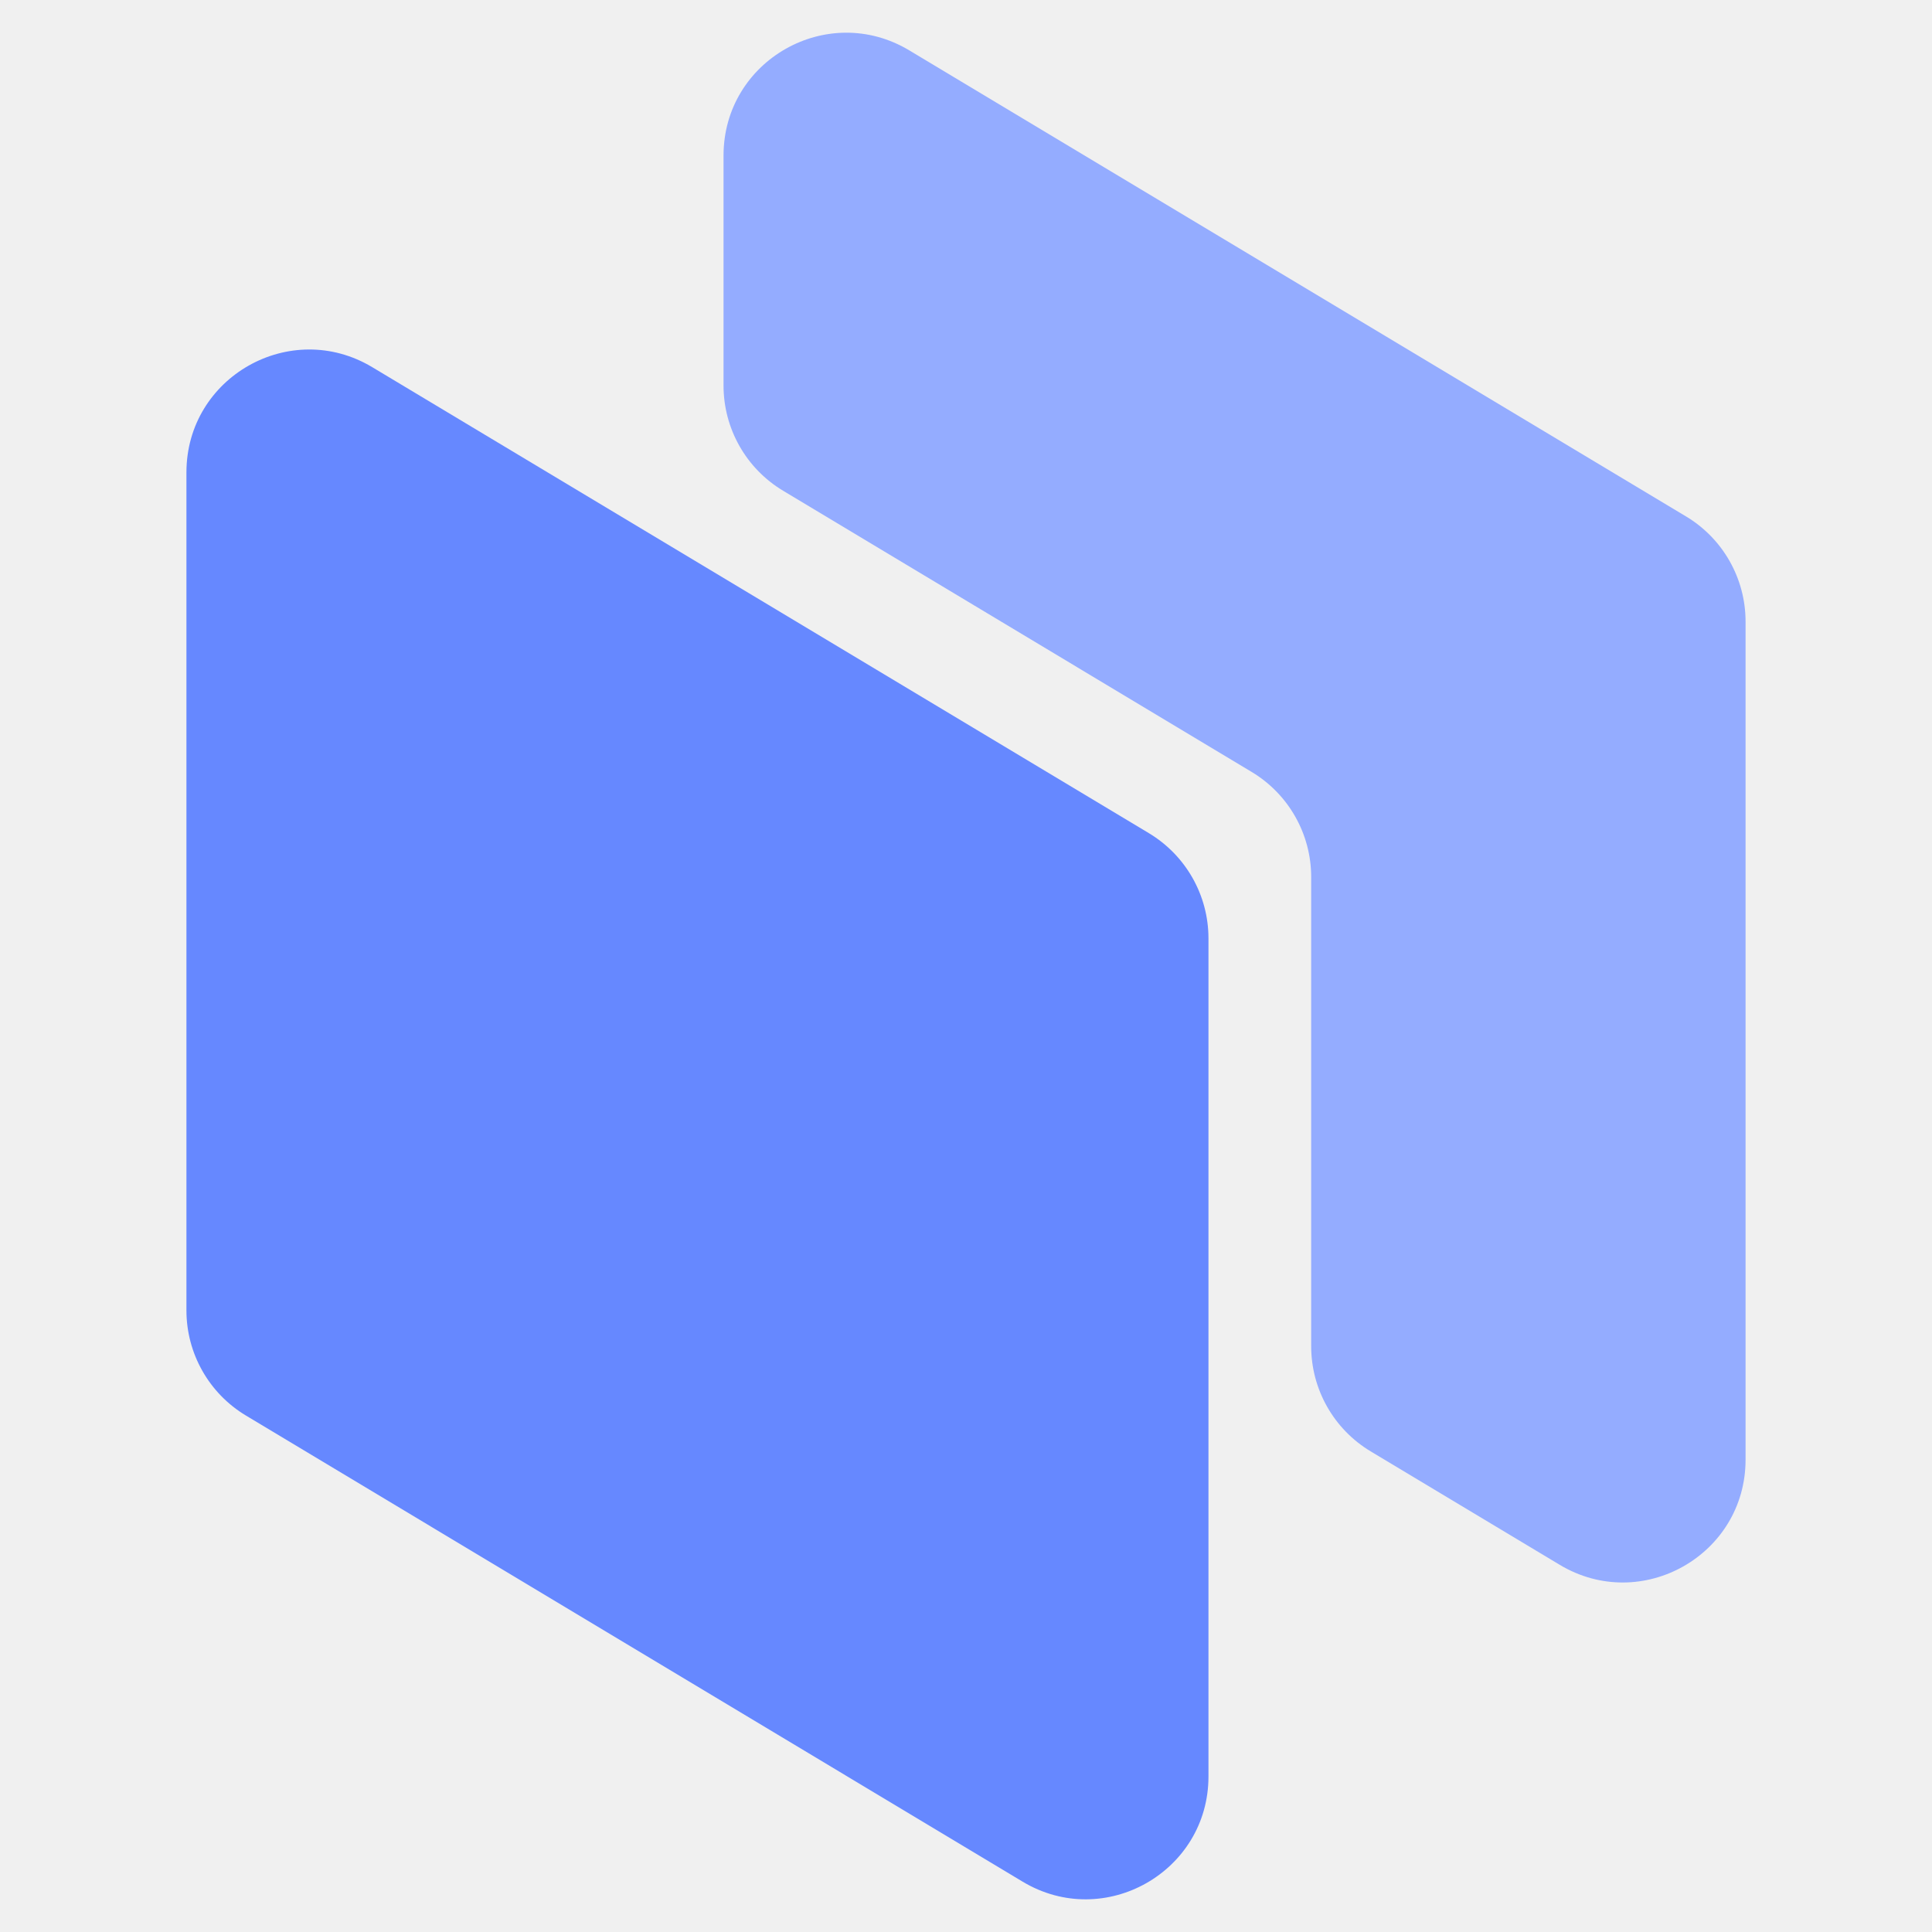
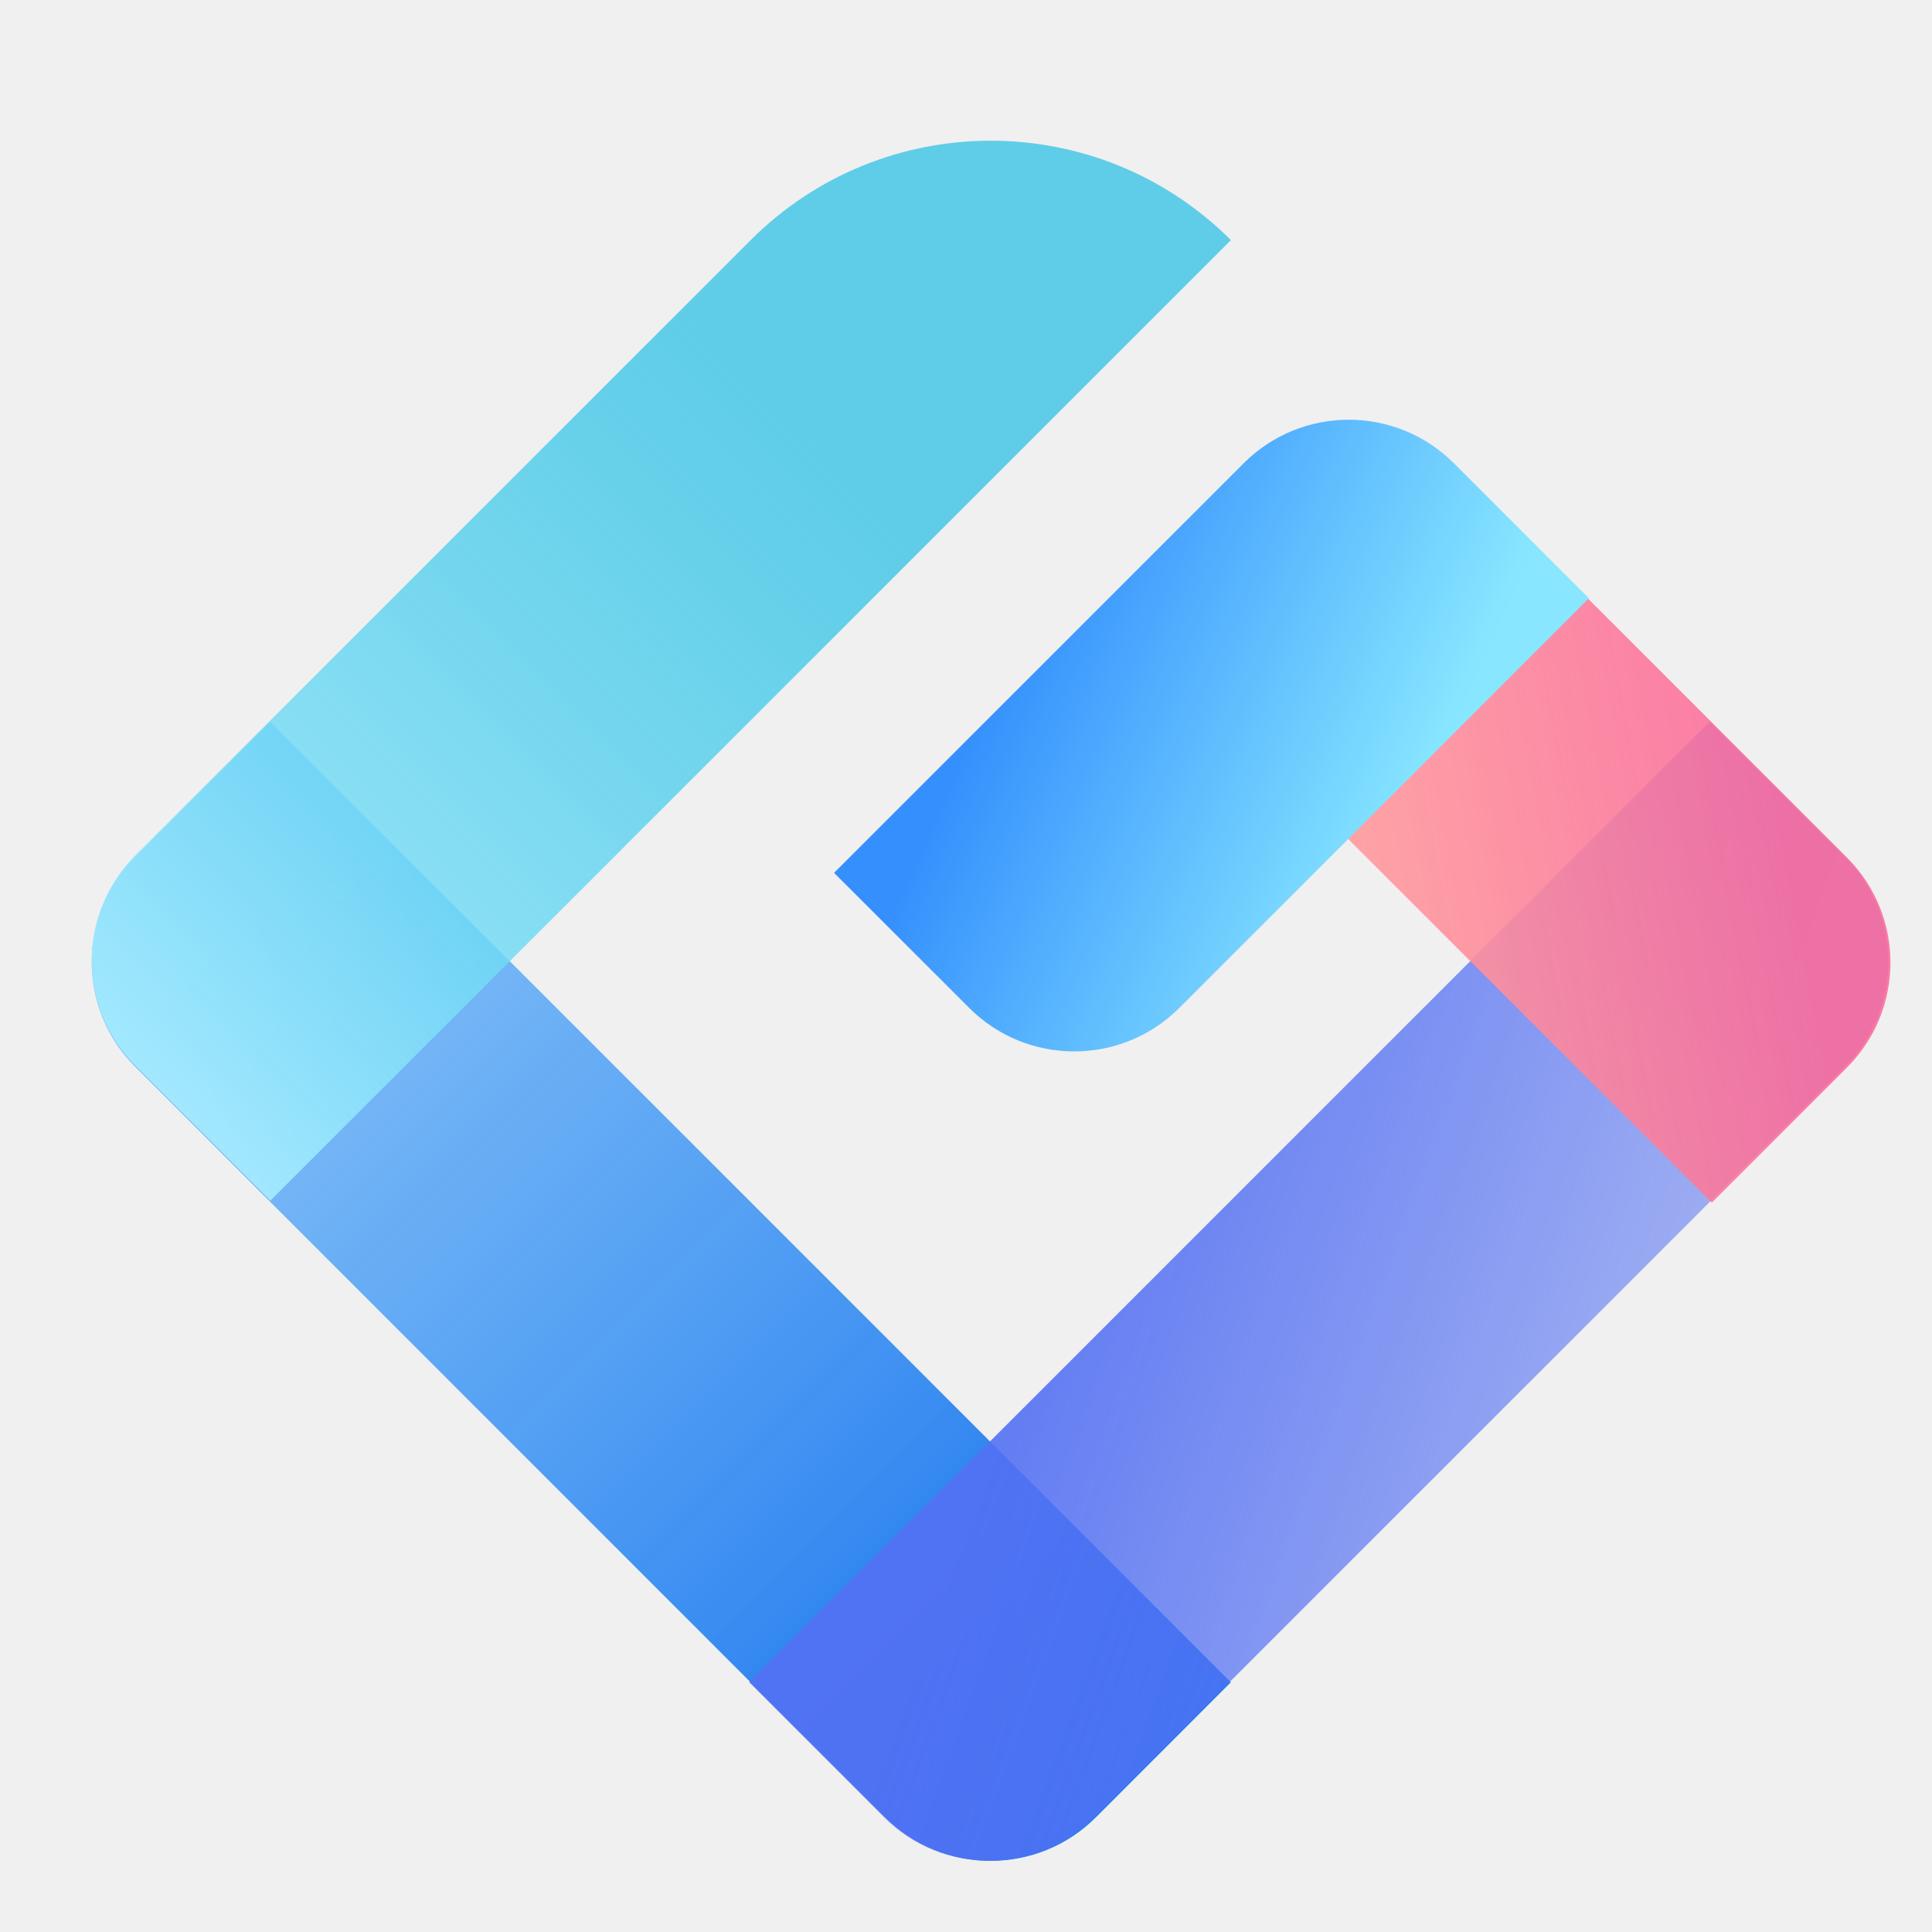
<svg xmlns="http://www.w3.org/2000/svg" width="24" height="24" viewBox="0 0 24 24" fill="none">
-   <path d="M2.316 5.868C2.316 4.683 3.608 3.952 4.624 4.561L14.272 10.35C14.731 10.626 15.012 11.121 15.012 11.657V22.068C15.012 23.252 13.72 23.984 12.704 23.375L3.056 17.585C2.597 17.31 2.316 16.814 2.316 16.279V5.868Z" fill="#6688FF" />
-   <path fill-rule="evenodd" clip-rule="evenodd" d="M21.684 7.721C21.684 7.186 21.403 6.69 20.944 6.415L11.296 0.626C10.28 0.016 8.988 0.748 8.988 1.932V4.79C8.988 5.325 9.269 5.821 9.728 6.096L15.548 9.589C16.007 9.864 16.288 10.36 16.288 10.895V16.724C16.288 17.259 16.569 17.755 17.028 18.03L19.376 19.439C20.392 20.048 21.684 19.317 21.684 18.133V7.721Z" fill="#94ACFF" />
+   <g clip-path="url(#clip0_2576_258937)">
+     <path d="M1.68 13.253C0.959 12.533 0.959 11.364 1.68 10.643L3.358 8.965L15.29 20.898L13.613 22.576C12.892 23.296 11.723 23.296 11.002 22.576L1.68 13.253Z" fill="url(#paint0_linear_2576_258937)" />
+     <path d="M13.595 22.575C12.874 23.296 11.706 23.296 10.985 22.575L9.307 20.897L21.239 8.965L22.917 10.643C23.638 11.364 23.638 12.532 22.917 13.253L13.595 22.575Z" fill="url(#paint1_linear_2576_258937)" />
+     <path d="M9.325 2.983C10.972 1.336 13.643 1.336 15.291 2.983V2.983L3.358 14.915L1.68 13.238C0.96 12.517 0.96 11.348 1.68 10.627L9.325 2.983Z" fill="url(#paint2_linear_2576_258937)" />
+     <path d="M22.943 10.652C23.664 11.373 23.664 12.541 22.943 13.262L21.265 14.94L13.788 7.463L15.466 5.785C16.187 5.064 17.355 5.064 18.076 5.785L22.943 10.652Z" fill="url(#paint3_linear_2576_258937)" />
+     <path d="M15.45 5.754C16.171 5.034 17.339 5.034 18.06 5.754L19.738 7.432L14.65 12.521C13.929 13.241 12.76 13.241 12.04 12.521L10.361 10.843L15.45 5.754Z" fill="url(#paint4_linear_2576_258937)" />
+   </g>
+   <defs>
+     <linearGradient id="paint0_linear_2576_258937" x1="2.75" y1="11.653" x2="11.967" y2="20.87" gradientUnits="userSpaceOnUse">
+       <stop stop-color="#4AA6FA" stop-opacity="0.65" />
+       <stop offset="1" stop-color="#247DEF" />
+     </linearGradient>
+     <linearGradient id="paint1_linear_2576_258937" x1="23.001" y1="10.415" x2="16.088" y2="7.88" gradientUnits="userSpaceOnUse">
+       <stop stop-color="#5370F3" stop-opacity="0.53" />
+       <stop offset="1" stop-color="#5370F3" stop-opacity="0.9" />
+     </linearGradient>
+     <linearGradient id="paint2_linear_2576_258937" x1="10.024" y1="5.267" x2="1.867" y2="13.424" gradientUnits="userSpaceOnUse">
+       <stop stop-color="#11BAE3" stop-opacity="0.65" />
+       <stop offset="1" stop-color="#A6EDFF" stop-opacity="0.9" />
+     </linearGradient>
+     <linearGradient id="paint3_linear_2576_258937" x1="22.764" y1="13.441" x2="16.913" y2="14.55" gradientUnits="userSpaceOnUse">
+       <stop stop-color="#FC6698" stop-opacity="0.85" />
+       <stop offset="1" stop-color="#FFA29F" stop-opacity="0.93" />
+     </linearGradient>
+     <linearGradient id="paint4_linear_2576_258937" x1="11.32" y1="10.803" x2="16.3" y2="13.028" gradientUnits="userSpaceOnUse">
+       <stop stop-color="#3590FD" />
+       <stop offset="1" stop-color="#88E7FF" />
+     </linearGradient>
+     <clipPath id="clip0_2576_258937">
+       <rect width="24" height="24" rx="6.75" fill="white" />
+     </clipPath>
+   </defs>
</svg>
